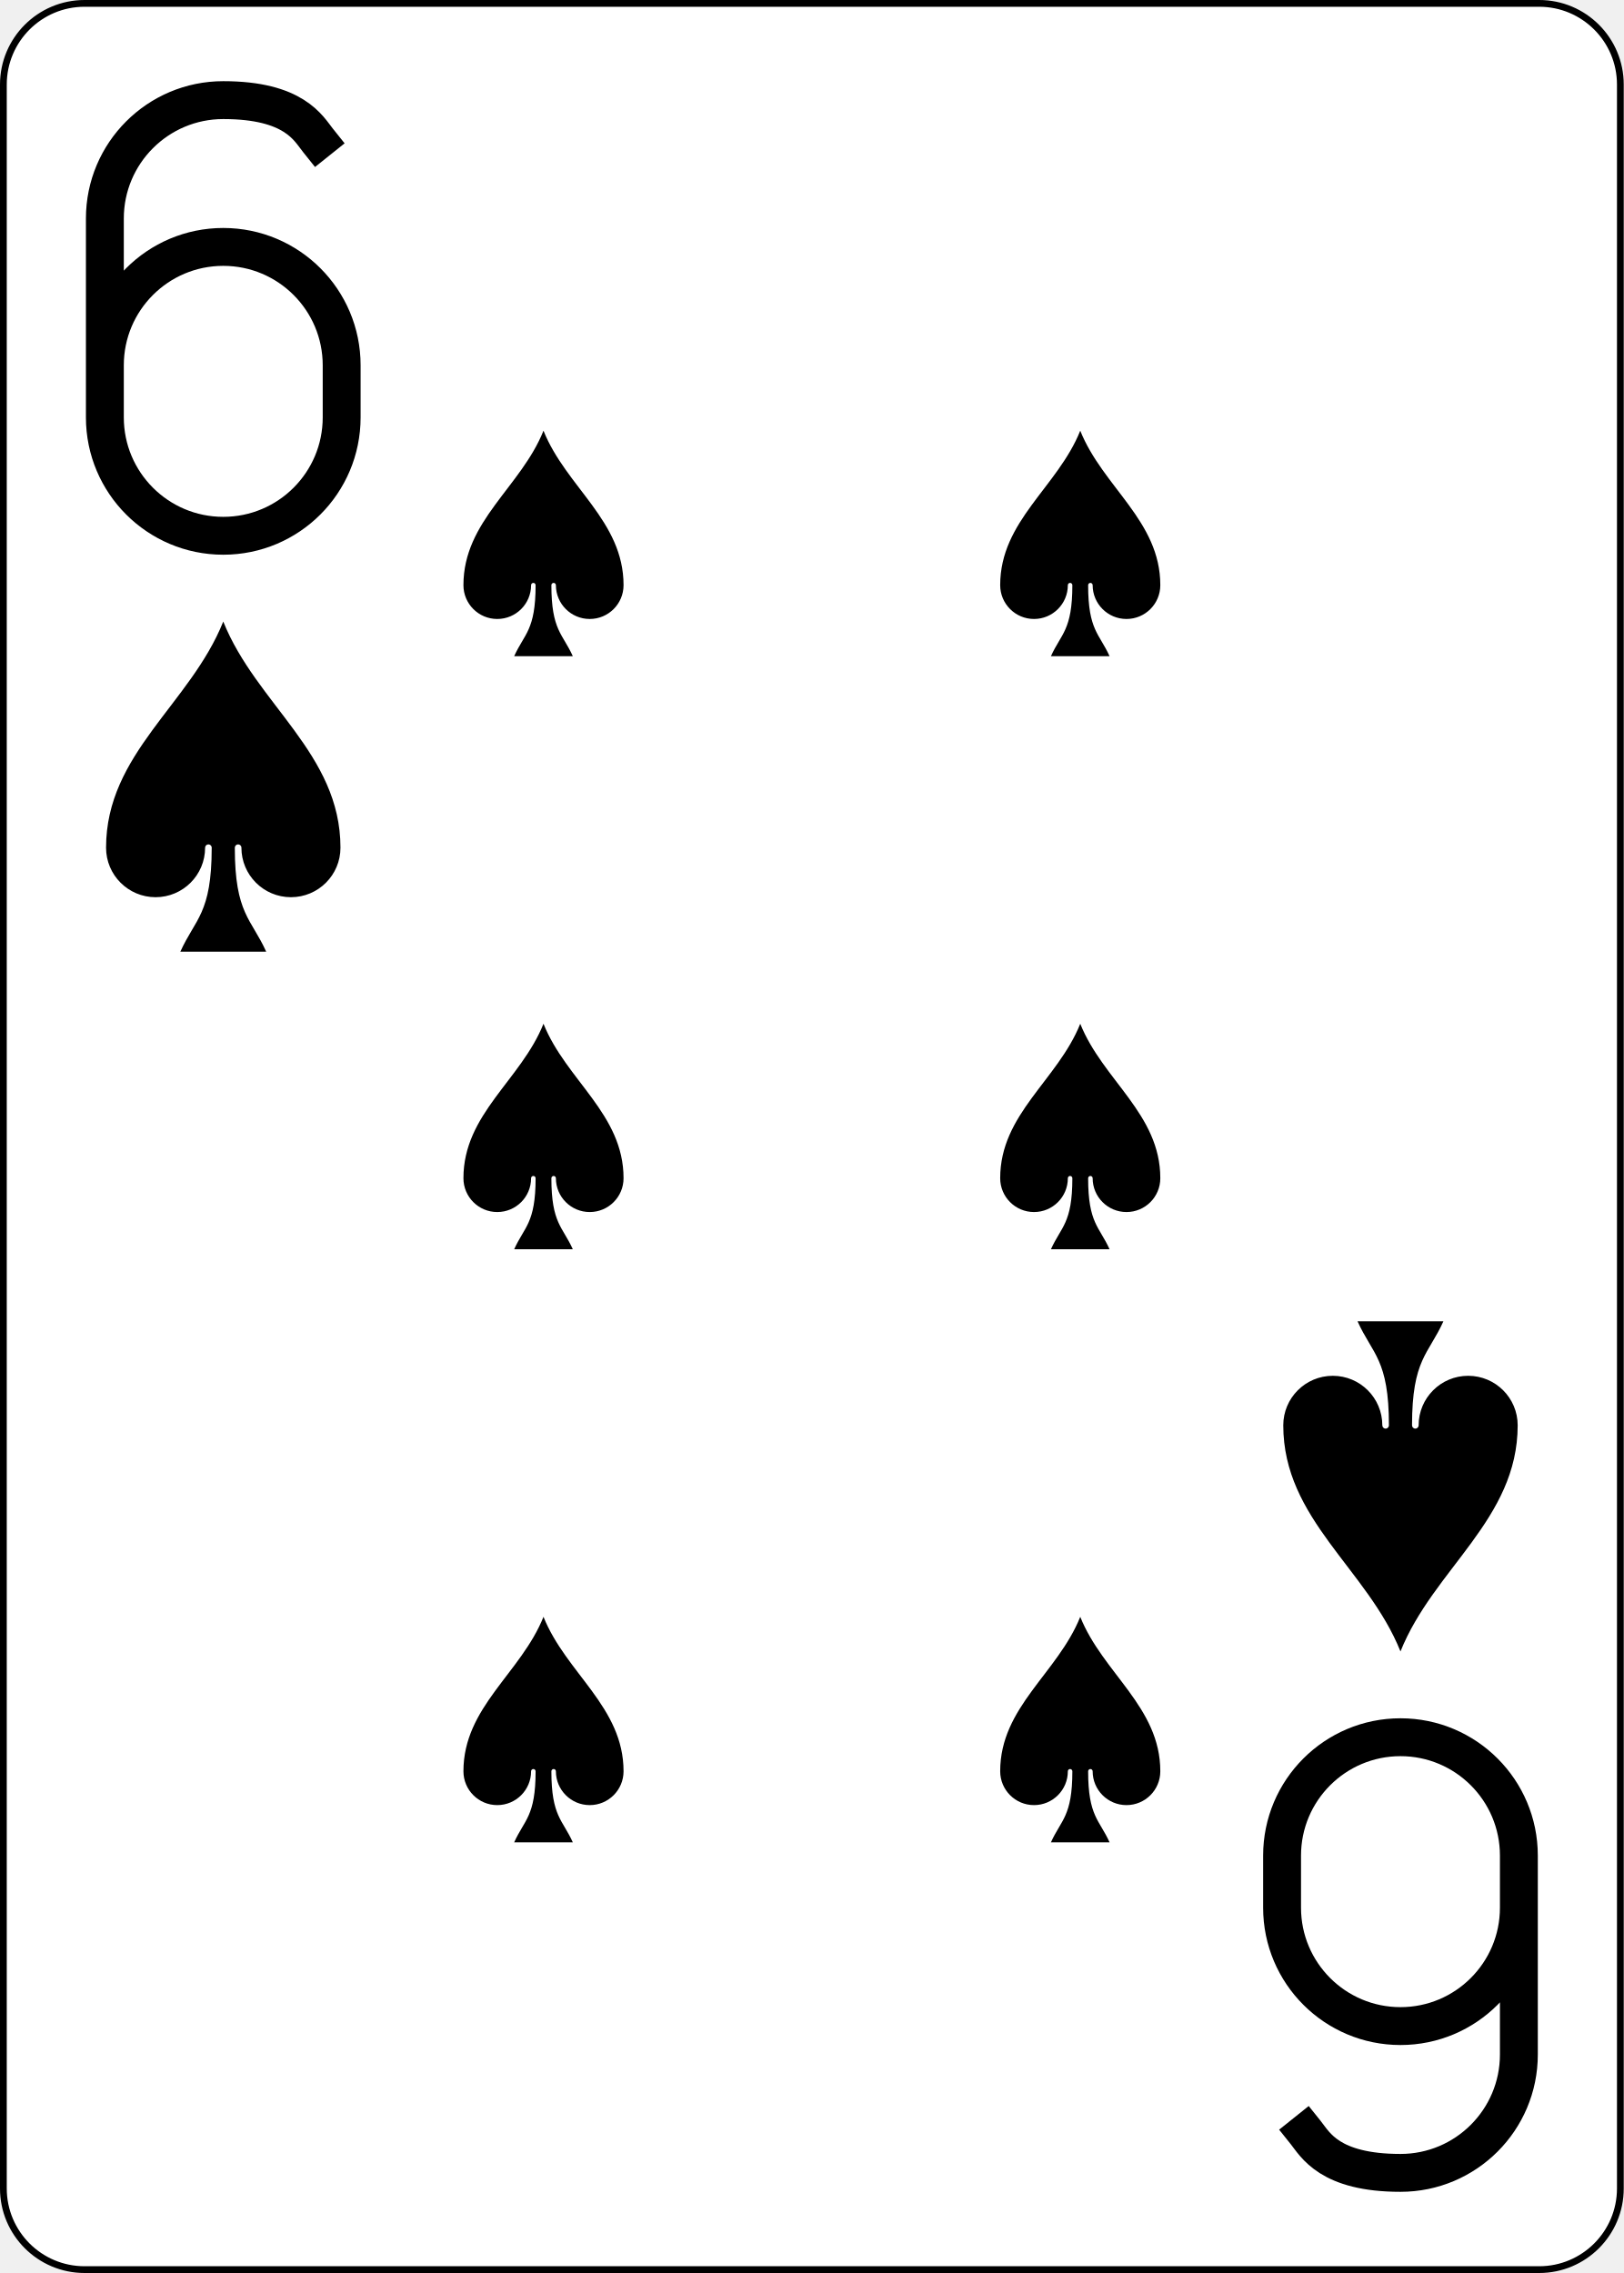
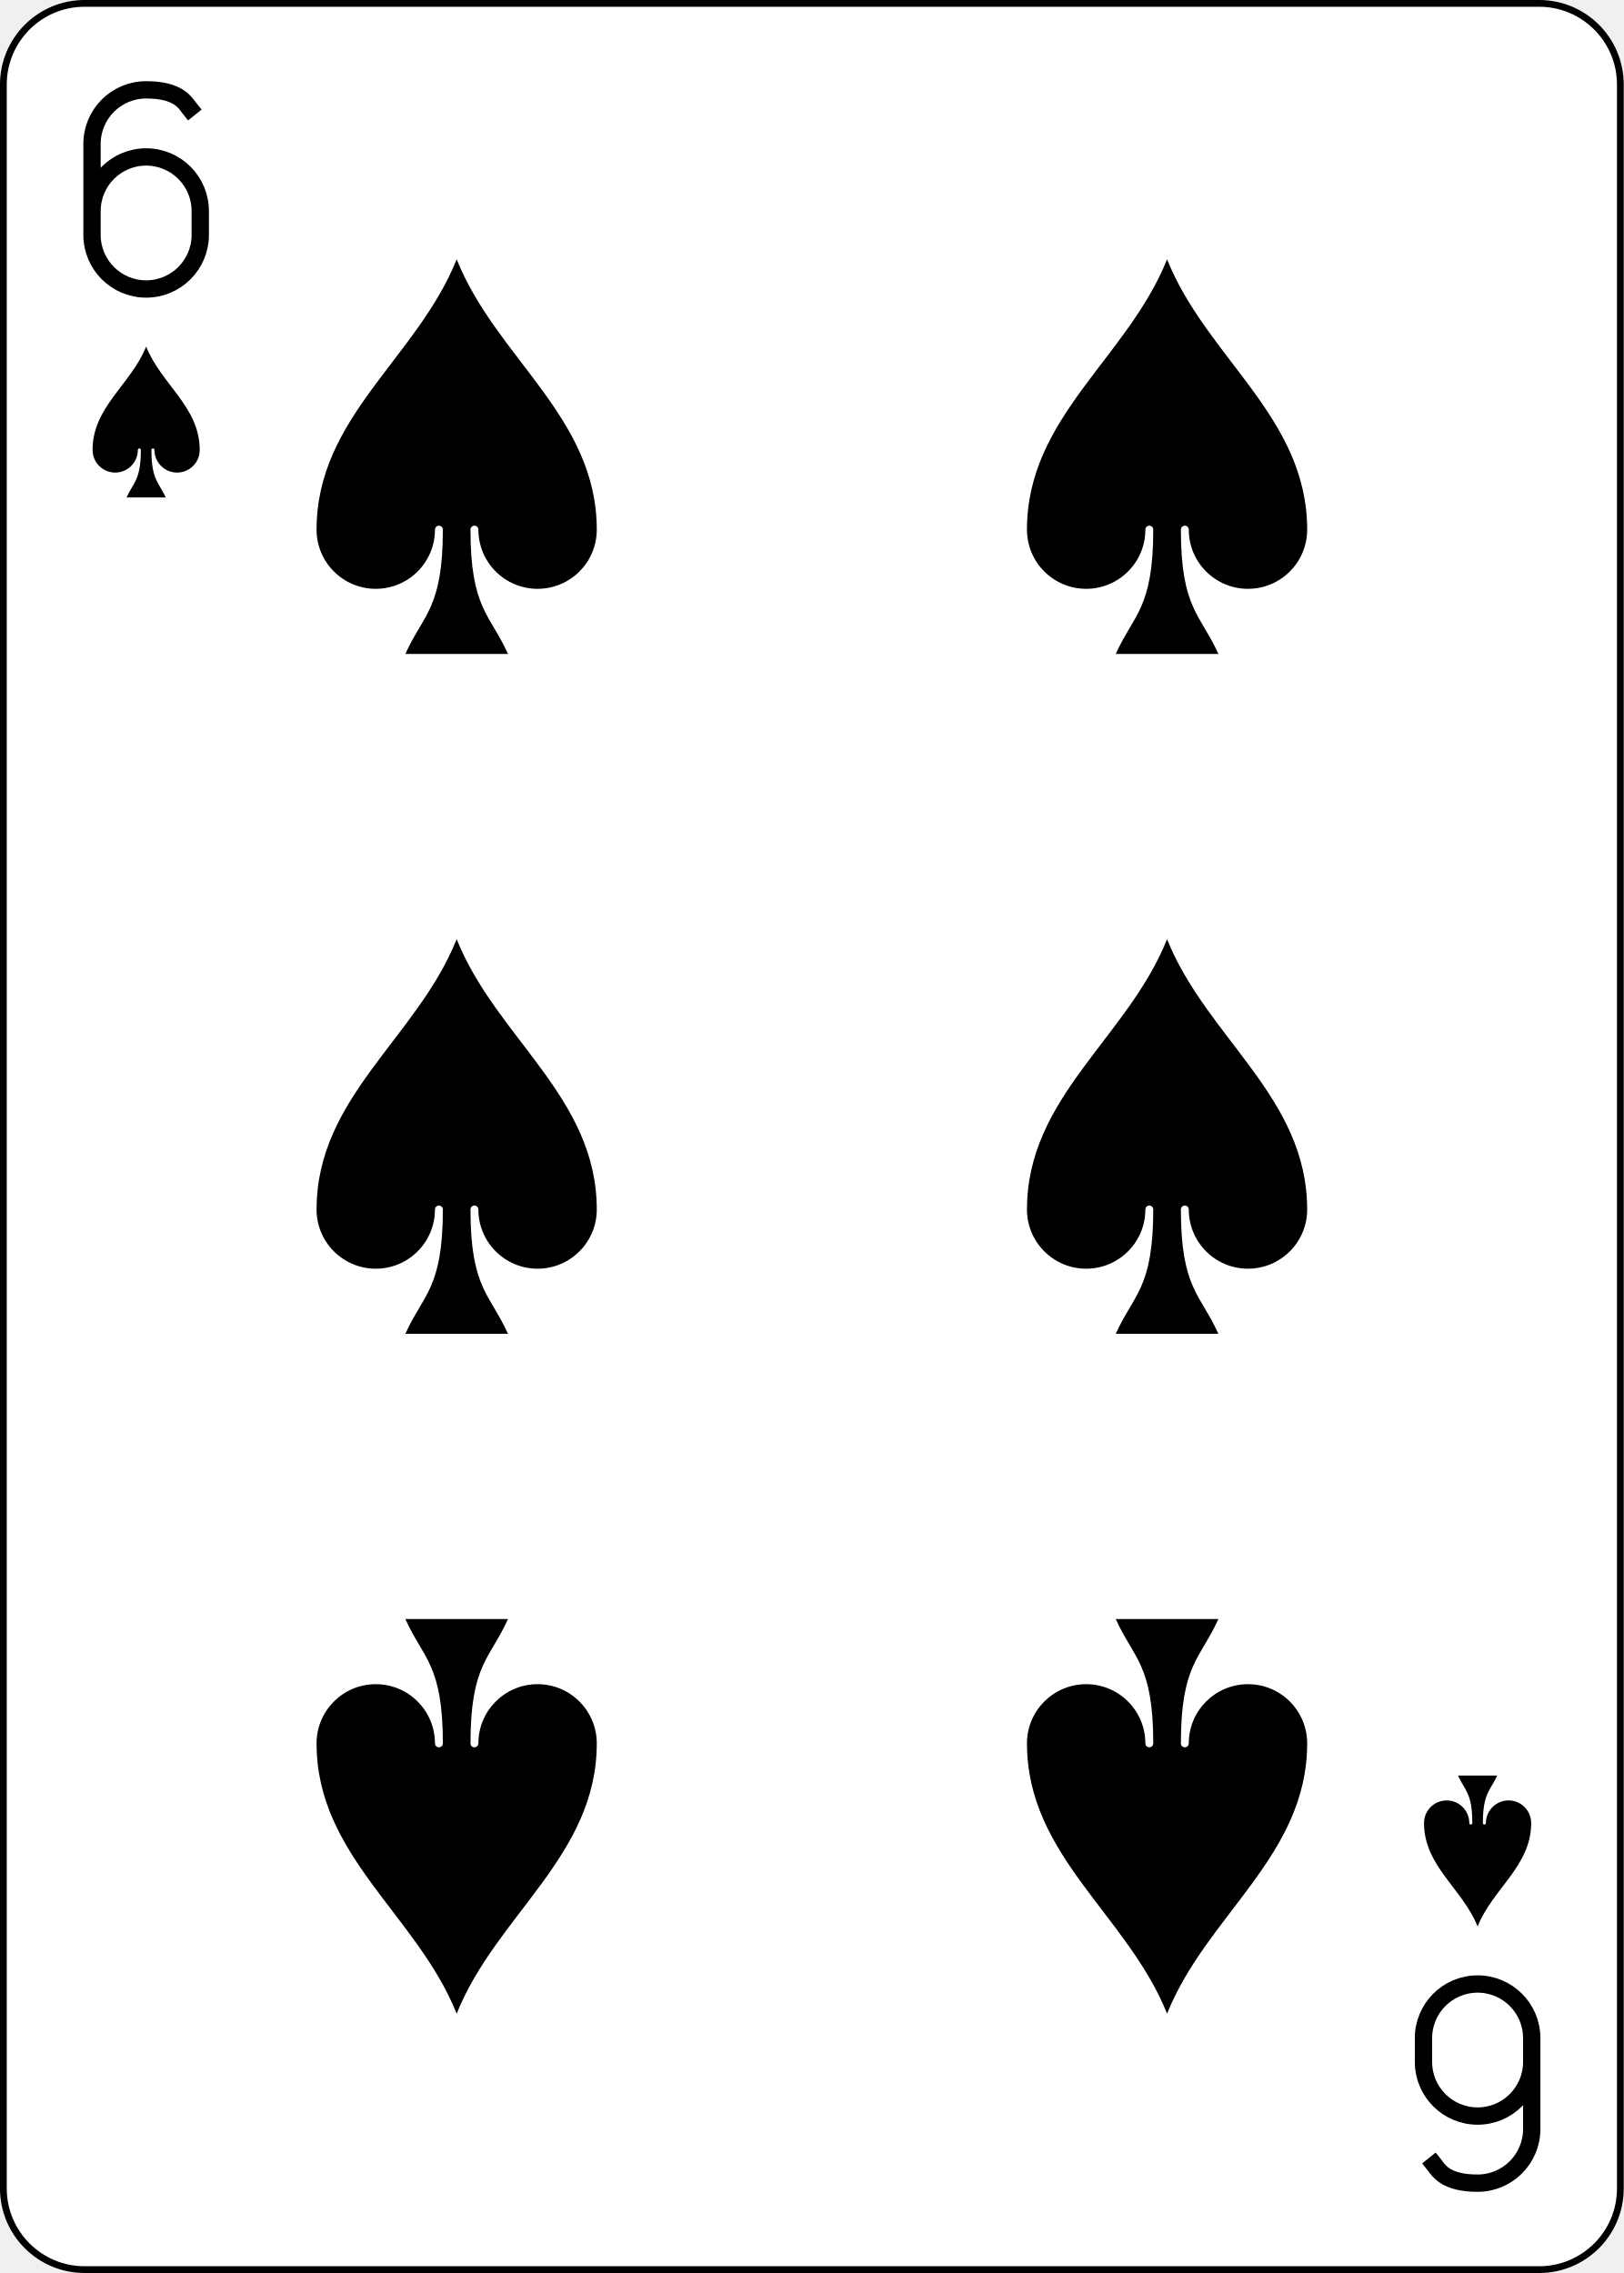
<svg xmlns="http://www.w3.org/2000/svg" xmlns:xlink="http://www.w3.org/1999/xlink" class="card" face="6S" height="3.5in" preserveAspectRatio="none" viewBox="-120 -168 240 336" width="2.5in">
  <defs>
    <symbol id="SS6" viewBox="-600 -600 1200 1200" preserveAspectRatio="xMinYMid">
      <path d="M0 -500C100 -250 355 -100 355 185A150 150 0 0 1 55 185A10 10 0 0 0 35 185C35 385 85 400 130 500L-130 500C-85 400 -35 385 -35 185A10 10 0 0 0 -55 185A150 150 0 0 1 -355 185C-355 -100 -100 -250 0 -500Z" fill="black" />
    </symbol>
    <symbol id="VS6" viewBox="-500 -500 1000 1000" preserveAspectRatio="xMinYMid">
      <path d="M-250 100A250 250 0 0 1 250 100L250 210A250 250 0 0 1 -250 210L-250 -210A250 250 0 0 1 0 -460C150 -460 180 -400 200 -375" stroke="black" stroke-width="80" stroke-linecap="square" stroke-miterlimit="1.5" fill="none" />
    </symbol>
  </defs>
  <rect width="239" height="335" x="-119.5" y="-167.5" rx="12" ry="12" fill="white" stroke="black" />
-   <use xlink:href="#VS6" height="70" width="70" x="-122" y="-156" />
-   <use xlink:href="#SS6" height="58.558" width="58.558" x="-116.279" y="-81" />
-   <use xlink:href="#SS6" height="40" width="40" x="-59.668" y="-107.668" />
-   <use xlink:href="#SS6" height="40" width="40" x="19.668" y="-107.668" />
-   <use xlink:href="#SS6" height="40" width="40" x="-59.668" y="-20" />
-   <use xlink:href="#SS6" height="40" width="40" x="19.668" y="-20" />
-   <use xlink:href="#SS6" height="40" width="40" x="-59.668" y="67.668" />
-   <use xlink:href="#SS6" height="40" width="40" x="19.668" y="67.668" />
+   <use xlink:href="#VS6" height="32" width="32" x="-114.4" y="-156" />
+   <use xlink:href="#SS6" height="26.769" width="26.769" x="-111.784" y="-119" />
+   <use xlink:href="#SS6" height="70" width="70" x="-87.501" y="-135.501" />
+   <use xlink:href="#SS6" height="70" width="70" x="17.501" y="-135.501" />
+   <use xlink:href="#SS6" height="70" width="70" x="-87.501" y="-35" />
+   <use xlink:href="#SS6" height="70" width="70" x="17.501" y="-35" />
  <g transform="rotate(180)">
-     <use xlink:href="#VS6" height="70" width="70" x="-122" y="-156" />
-     <use xlink:href="#SS6" height="58.558" width="58.558" x="-116.279" y="-81" />
+     <use xlink:href="#VS6" height="32" width="32" x="-114.4" y="-156" />
+     <use xlink:href="#SS6" height="26.769" width="26.769" x="-111.784" y="-119" />
+     <use xlink:href="#SS6" height="70" width="70" x="-87.501" y="-135.501" />
+     <use xlink:href="#SS6" height="70" width="70" x="17.501" y="-135.501" />
  </g>
</svg>
